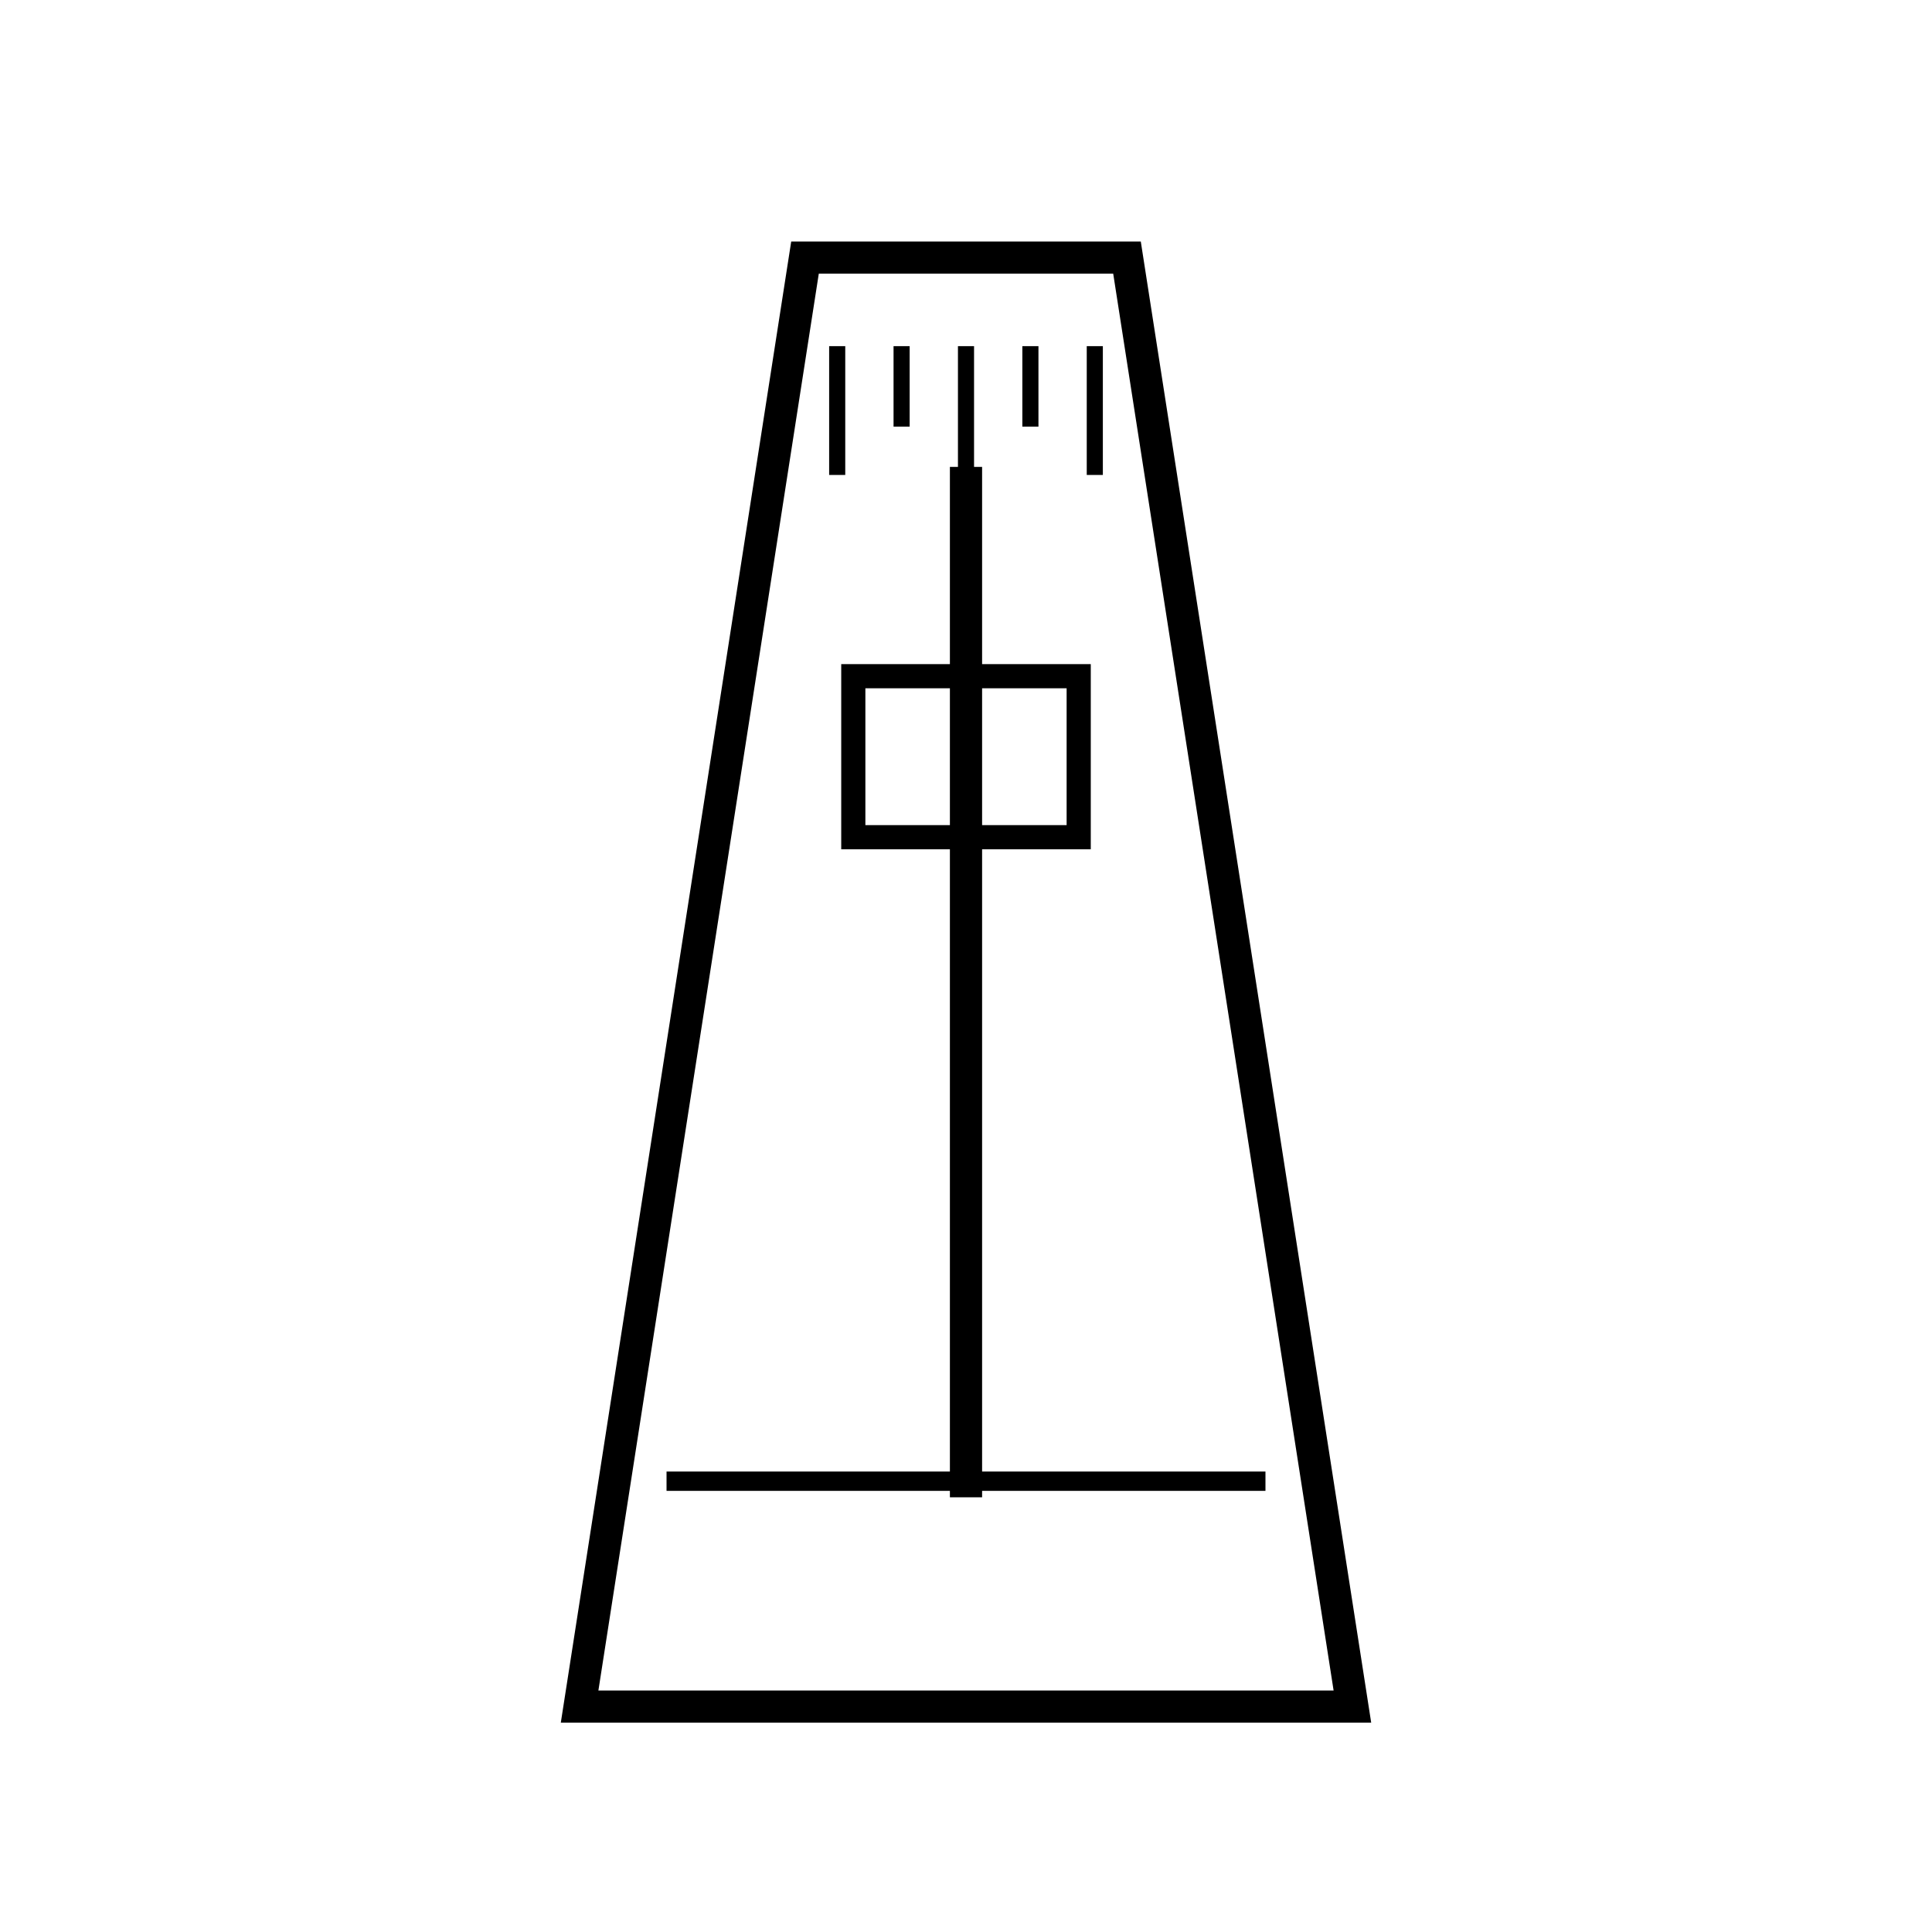
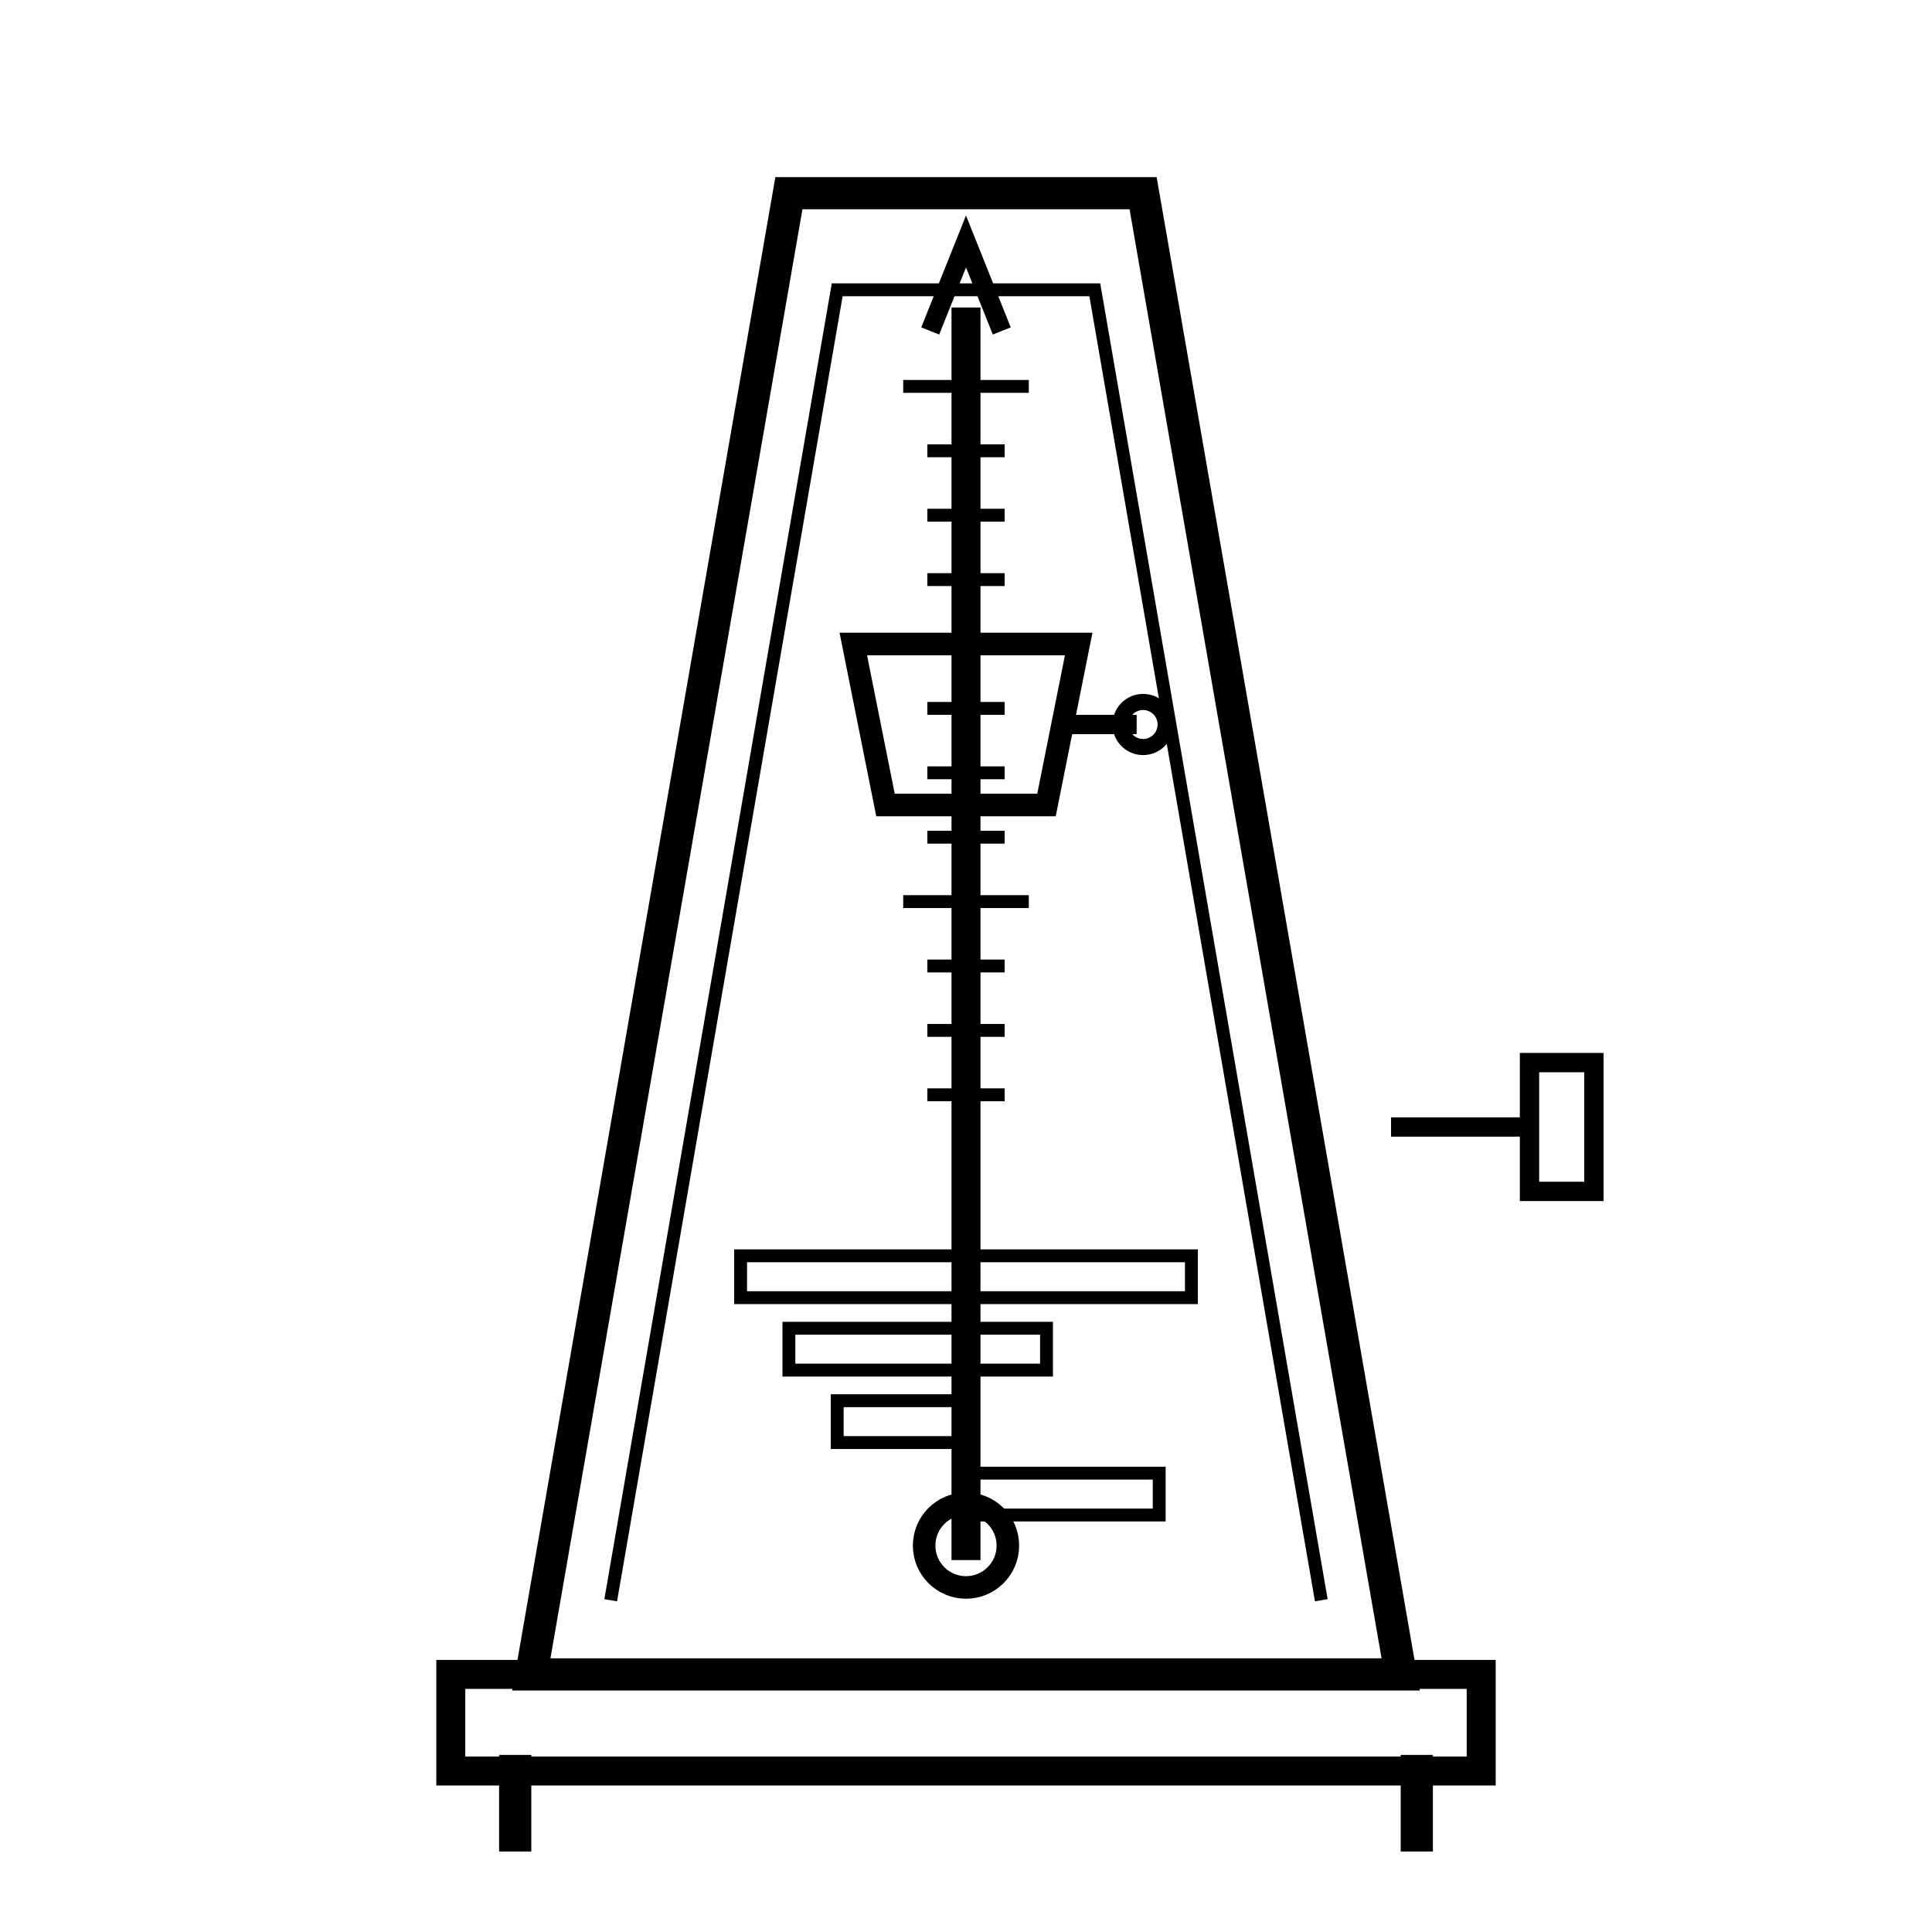
<svg xmlns="http://www.w3.org/2000/svg" viewBox="0 0 120 120" aria-hidden="true" focusable="false">
-   <g fill="none" stroke="currentColor" stroke-width="2" stroke-linecap="square">
-     <path d="M36 106L50 16h20l14 90z" />
-     <path d="M42 92h36" stroke-width="1.2" />
-     <path d="M52 22v7" stroke-width="1" />
-     <path d="M56 22v4" stroke-width="1" />
-     <path d="M60 22v7" stroke-width="1" />
-     <path d="M64 22v4" stroke-width="1" />
-     <path d="M68 22v7" stroke-width="1" />
+   <g fill="none" stroke="currentColor" stroke-width="2" stroke-linecap="square" stroke-linejoin="miter">
+     <path d="M33 104L49 12H71L87 104Z" stroke-width="2" />
+     <path d="M38 99L52 18H68L82 99" stroke-width="0.8" />
+     <path d="M28 104H92V110H28Z" stroke-width="1.8" />
+     <path d="M32 110V114M88 110V114" stroke-width="2" />
+     <path d="M56.5 24H63.5" stroke-width="0.8" />
+     <path d="M58.0 28H62.0" stroke-width="0.8" />
+     <path d="M58.0 32H62.0" stroke-width="0.8" />
+     <path d="M58.0 36H62.0" stroke-width="0.8" />
+     <path d="M56.5 40H63.5" stroke-width="0.8" />
+     <path d="M58.0 44H62.0" stroke-width="0.8" />
+     <path d="M58.0 48H62.0" stroke-width="0.8" />
+     <path d="M58.0 52H62.0" stroke-width="0.8" />
+     <path d="M56.5 56H63.5" stroke-width="0.8" />
+     <path d="M58.0 60H62.0" stroke-width="0.8" />
+     <path d="M58.0 64H62.0" stroke-width="0.8" />
+     <path d="M58.0 68H62.0" stroke-width="0.8" />
+     <rect x="46" y="78.0" width="28" height="2.6" stroke-width="0.8" />
+     <rect x="49" y="82.5" width="16" height="2.6" stroke-width="0.8" />
+     <rect class="hot" x="52" y="87.0" width="8" height="2.6" stroke-width="0.8" />
+     <rect x="60" y="91.5" width="12" height="2.6" stroke-width="0.8" />
+     <path d="M87 70H95M95 66V74M95 66H99V74H95" stroke-width="1.2" />
    <g class="mi-swing">
-       <path d="M60 92V30" stroke-width="2" />
-       <rect class="hot" x="53" y="42" width="14" height="10" stroke-width="1.5" />
+       <path d="M60 96V20" stroke-width="1.8" />
+       <path class="hot" d="M53 40H67L65 50H55Z" stroke-width="1.4" />
+       <path d="M67 45H70" stroke-width="1.2" />
+       <circle cx="71" cy="45" r="1.4" stroke-width="1" />
+       <path d="M58 20L60 15L62 20" stroke-width="1.2" />
    </g>
+     <circle cx="60" cy="96" r="2.6" stroke-width="1.4" />
+     <circle cx="60" cy="96" r="0.8" fill="currentColor" stroke="none" />
  </g>
</svg>
